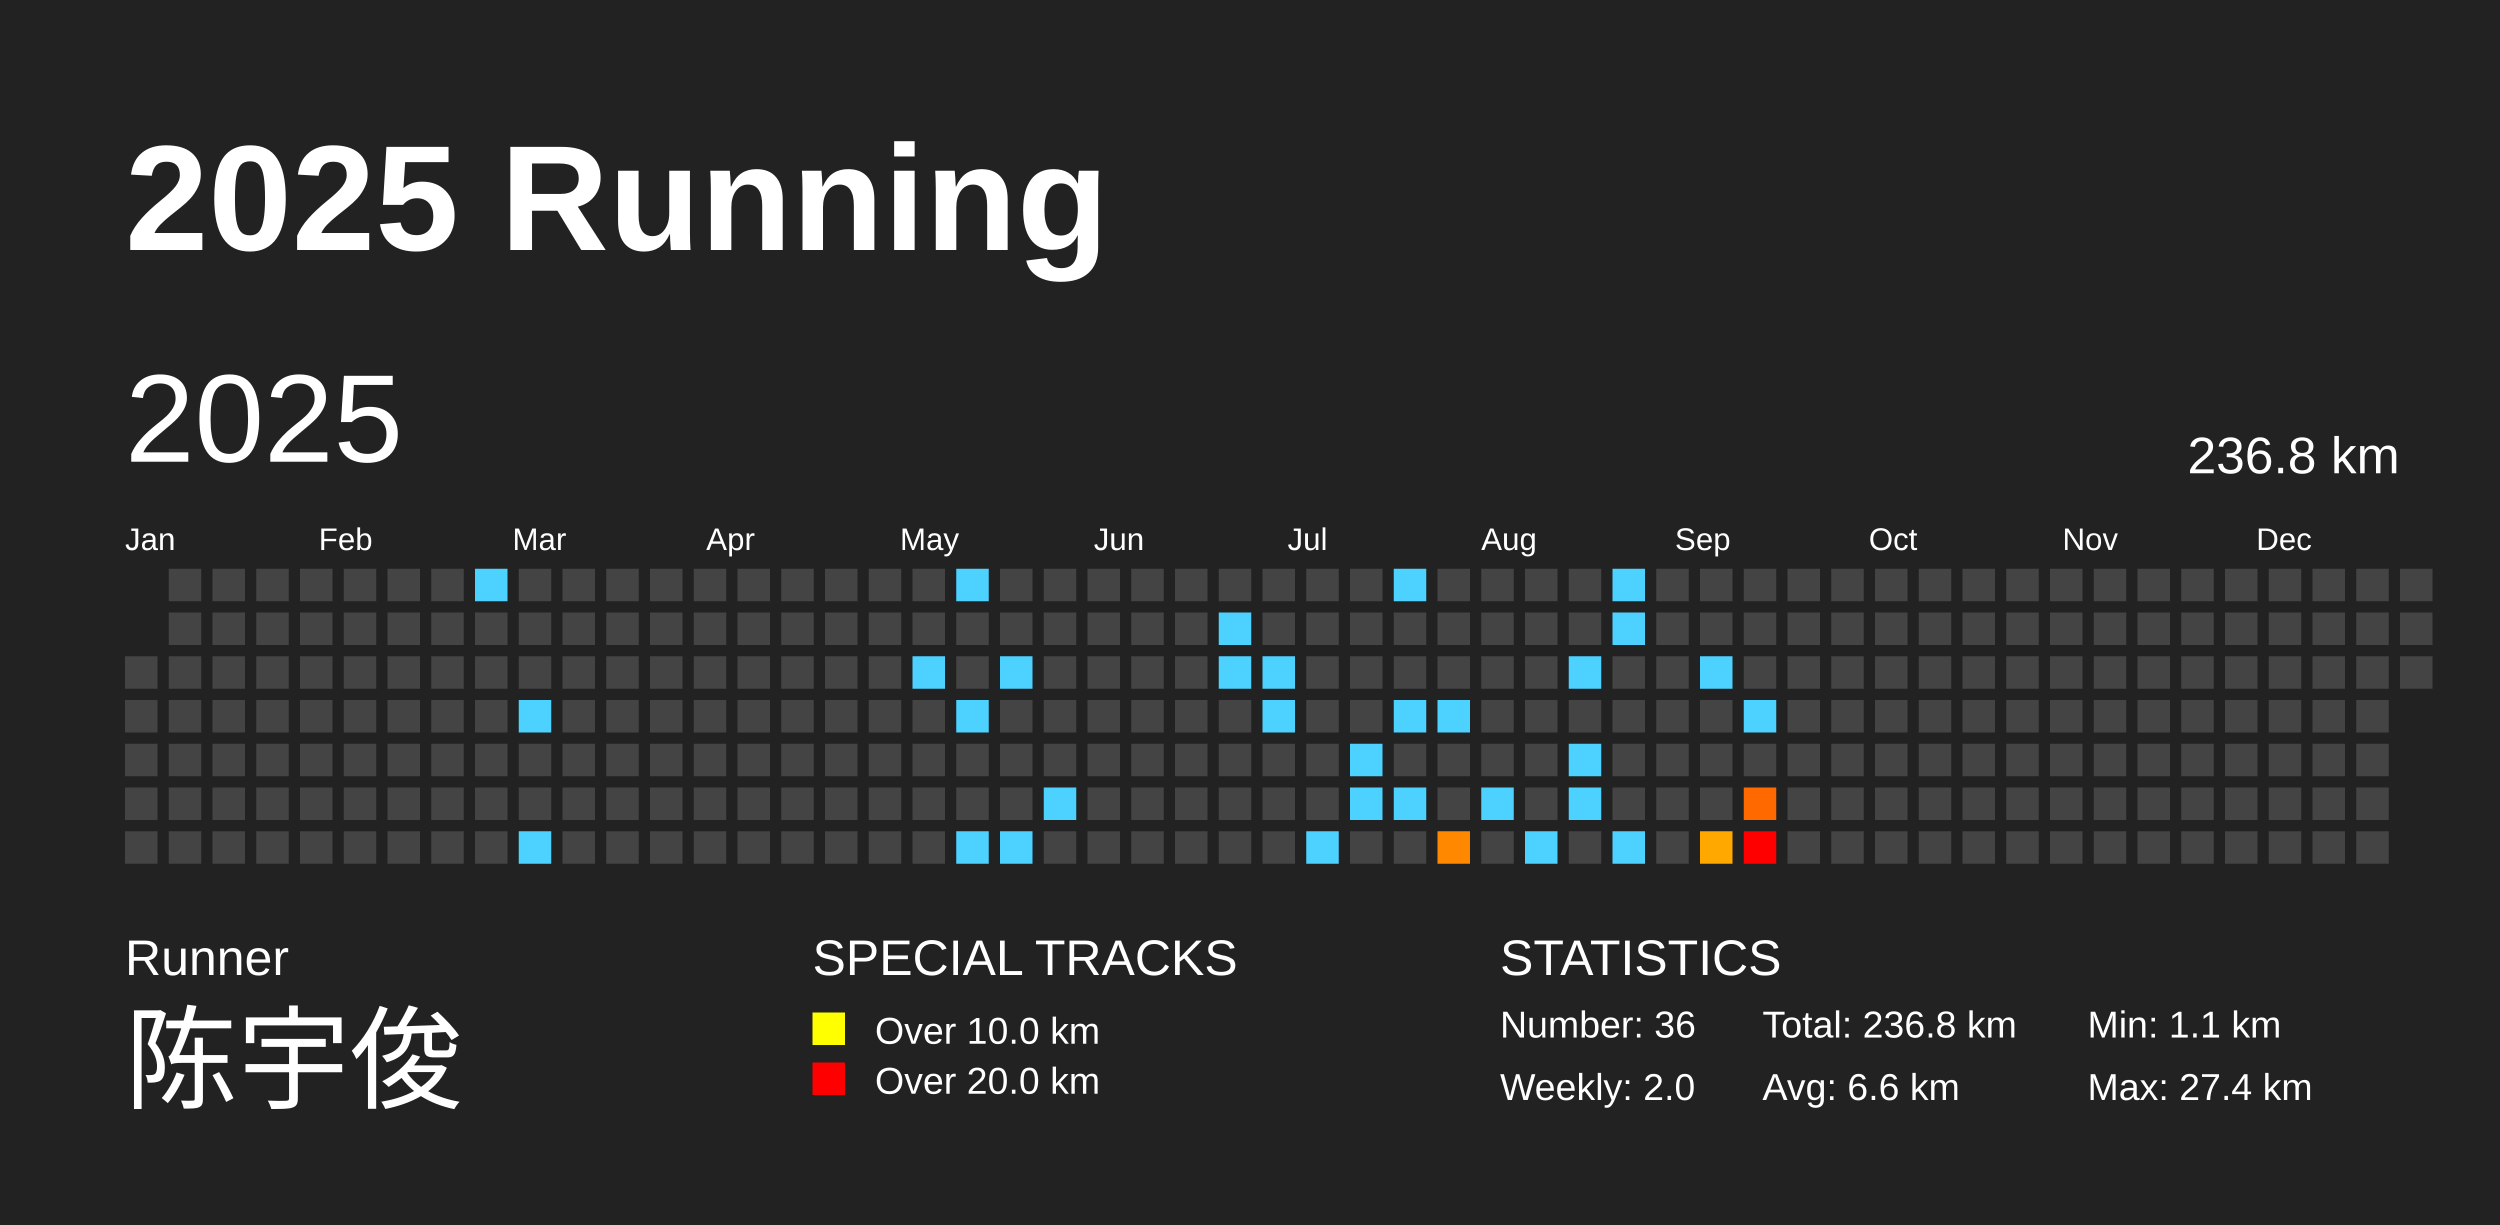
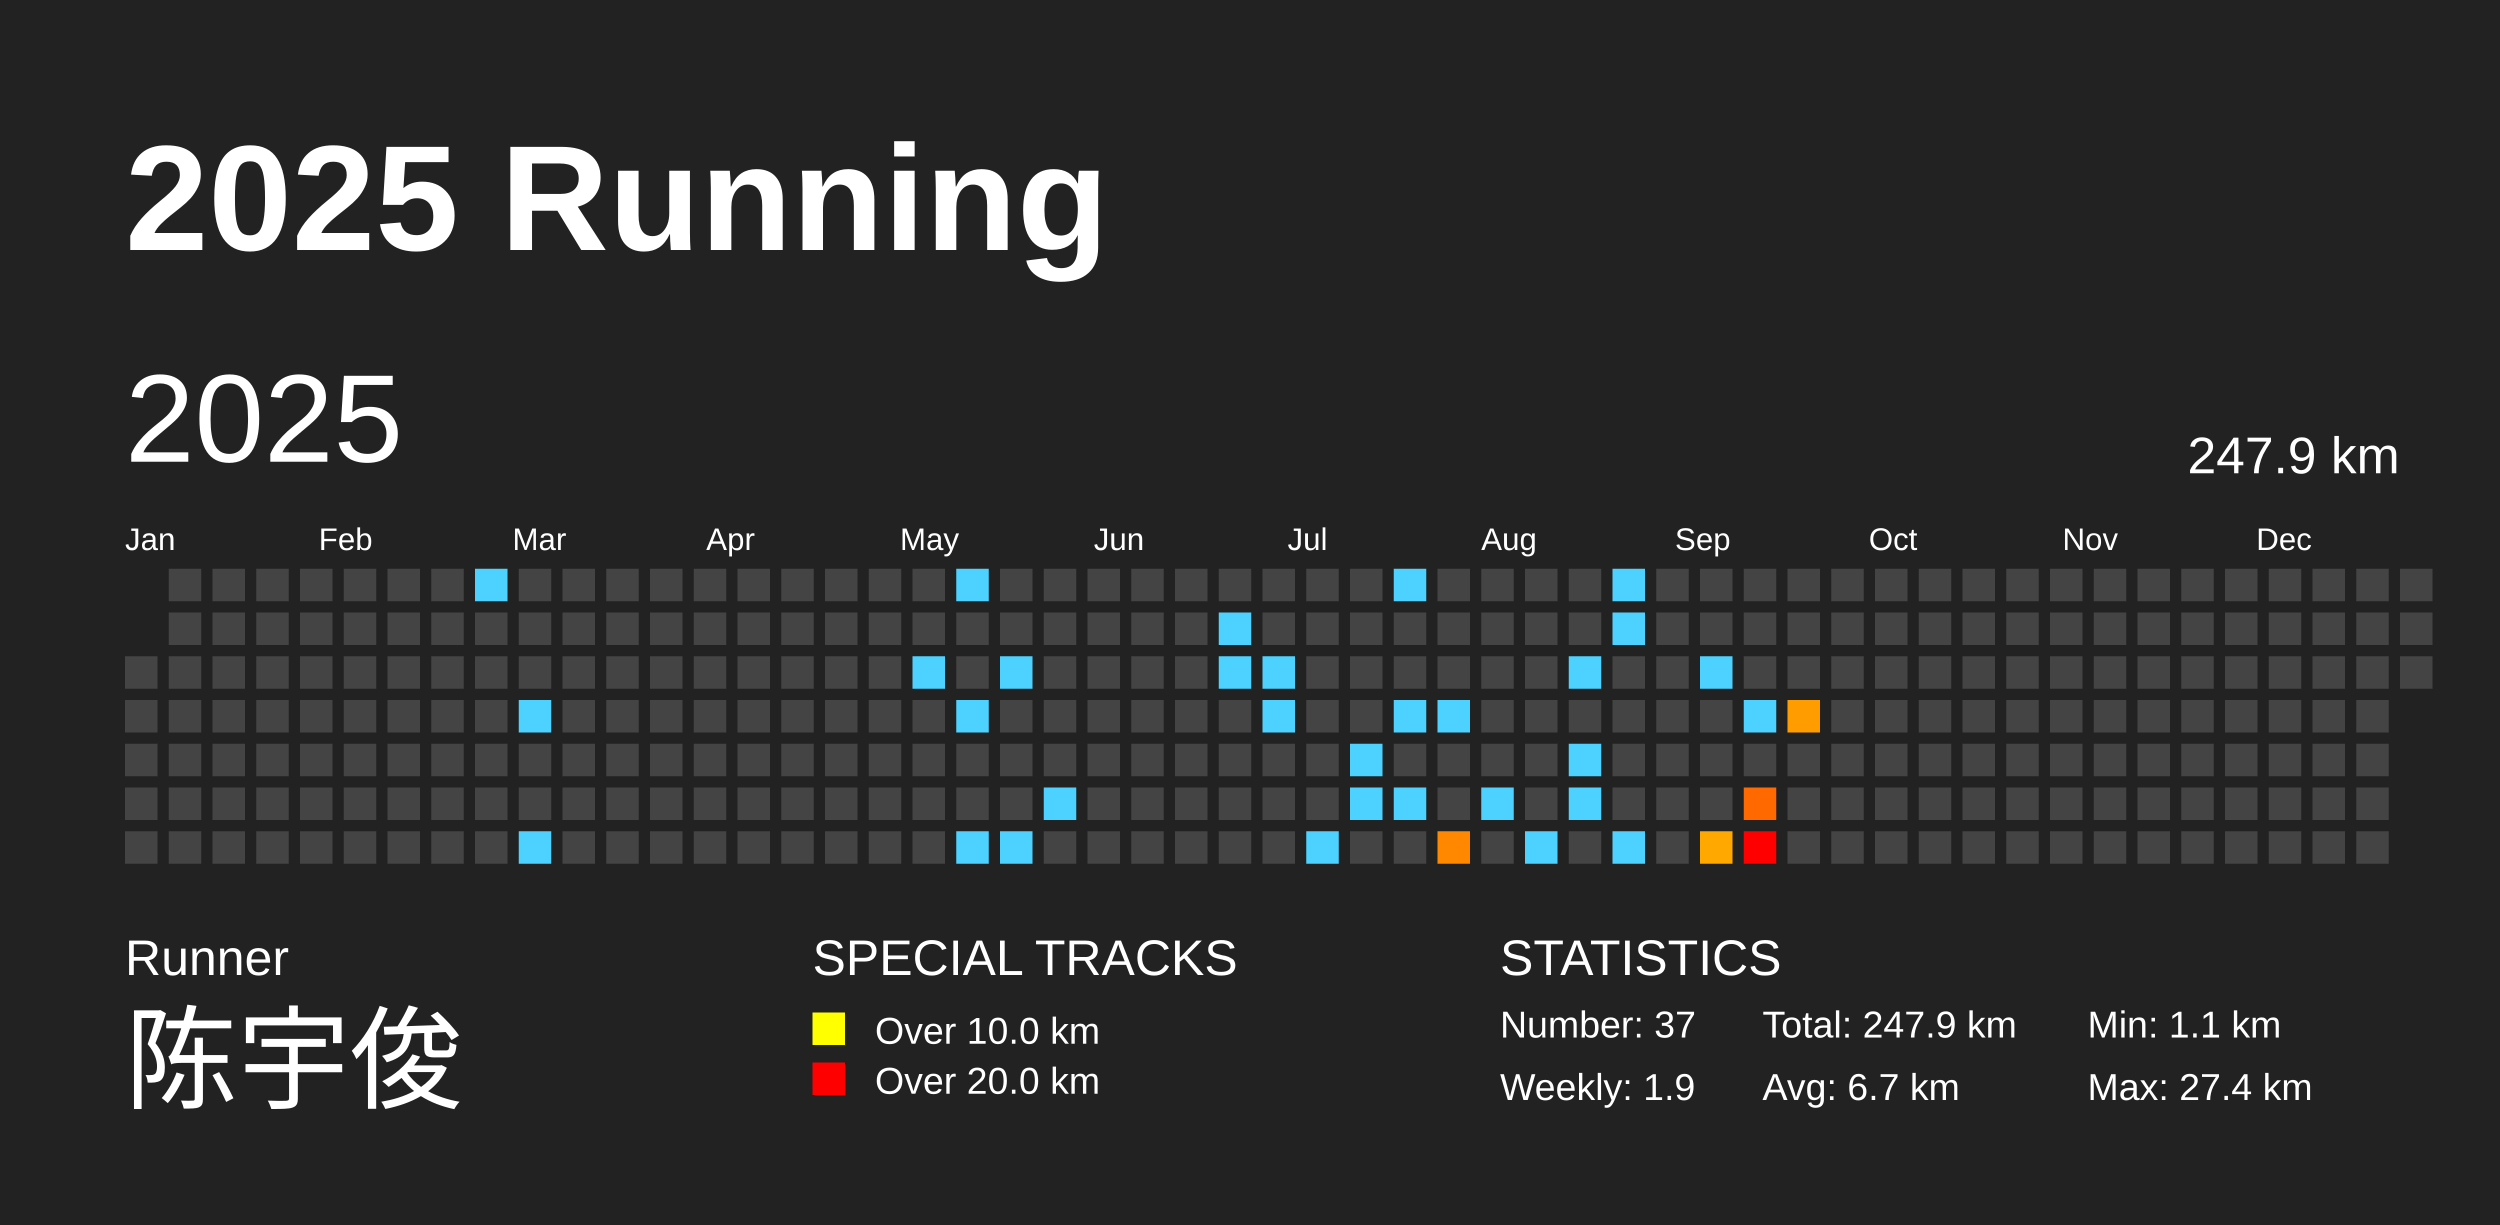
<svg xmlns="http://www.w3.org/2000/svg" baseProfile="full" height="98mm" version="1.1" viewBox="0,0,200,98" width="200mm">
  <defs />
  <rect fill="#222222" height="98" width="200" x="0" y="0" />
  <text fill="#FFFFFF" style="font-size:12px; font-family:Arial; font-weight:bold;" x="10" y="20">2025 Running</text>
  <text fill="#FFFFFF" style="font-size:4px; font-family:Arial" x="10" y="78">Runner</text>
  <text fill="#FFFFFF" style="font-size:9px; font-family:Arial" x="10" y="88">陈宇俊</text>
  <text fill="#FFFFFF" style="font-size:4px; font-family:Arial" x="65" y="78">SPECIAL TRACKS</text>
  <rect fill="yellow" height="2.6" width="2.6" x="65" y="81" />
  <text fill="#FFFFFF" style="font-size:3px; font-family:Arial" x="70" y="83.5">Over 10.0 km</text>
  <rect fill="red" height="2.6" width="2.6" x="65" y="85" />
  <text fill="#FFFFFF" style="font-size:3px; font-family:Arial" x="70" y="87.5">Over 20.0 km</text>
  <text fill="#FFFFFF" style="font-size:4px; font-family:Arial" x="120" y="78">STATISTICS</text>
-   <text fill="#FFFFFF" style="font-size:3px; font-family:Arial" x="120" y="83">Number: 36</text>
-   <text fill="#FFFFFF" style="font-size:3px; font-family:Arial" x="120" y="88">Weekly: 2.0</text>
-   <text fill="#FFFFFF" style="font-size:3px; font-family:Arial" x="141" y="83">Total: 236.8 km</text>
-   <text fill="#FFFFFF" style="font-size:3px; font-family:Arial" x="141" y="88">Avg: 6.6 km</text>
+   <text fill="#FFFFFF" style="font-size:3px; font-family:Arial" x="120" y="83">Number: 37</text>
+   <text fill="#FFFFFF" style="font-size:3px; font-family:Arial" x="120" y="88">Weekly: 1.9</text>
+   <text fill="#FFFFFF" style="font-size:3px; font-family:Arial" x="141" y="83">Total: 247.9 km</text>
+   <text fill="#FFFFFF" style="font-size:3px; font-family:Arial" x="141" y="88">Avg: 6.7 km</text>
  <text fill="#FFFFFF" style="font-size:3px; font-family:Arial" x="167" y="83">Min: 1.1 km</text>
  <text fill="#FFFFFF" style="font-size:3px; font-family:Arial" x="167" y="88">Max: 27.4 km</text>
  <text dominant-baseline="hanging" fill="#FFFFFF" style="font-size:10.0px; font-family:Arial;" x="10" y="30">2025</text>
-   <text dominant-baseline="hanging" fill="#FFFFFF" style="font-size:4.125px; font-family:Arial;" x="175" y="35">236.8 km</text>
+   <text dominant-baseline="hanging" fill="#FFFFFF" style="font-size:4.125px; font-family:Arial;" x="175" y="35">247.9 km</text>
  <text fill="#FFFFFF" style="font-size:2.5px; font-family:Arial" x="10.0" y="44">Jan</text>
  <text fill="#FFFFFF" style="font-size:2.5px; font-family:Arial" x="25.5" y="44">Feb</text>
  <text fill="#FFFFFF" style="font-size:2.5px; font-family:Arial" x="41.0" y="44">Mar</text>
  <text fill="#FFFFFF" style="font-size:2.5px; font-family:Arial" x="56.5" y="44">Apr</text>
  <text fill="#FFFFFF" style="font-size:2.5px; font-family:Arial" x="72.0" y="44">May</text>
  <text fill="#FFFFFF" style="font-size:2.5px; font-family:Arial" x="87.5" y="44">Jun</text>
  <text fill="#FFFFFF" style="font-size:2.5px; font-family:Arial" x="103.0" y="44">Jul</text>
  <text fill="#FFFFFF" style="font-size:2.5px; font-family:Arial" x="118.5" y="44">Aug</text>
  <text fill="#FFFFFF" style="font-size:2.5px; font-family:Arial" x="134.0" y="44">Sep</text>
  <text fill="#FFFFFF" style="font-size:2.5px; font-family:Arial" x="149.5" y="44">Oct</text>
  <text fill="#FFFFFF" style="font-size:2.5px; font-family:Arial" x="165.0" y="44">Nov</text>
  <text fill="#FFFFFF" style="font-size:2.5px; font-family:Arial" x="180.5" y="44">Dec</text>
  <rect fill="#444444" height="2.6" width="2.6" x="10.0" y="52.5" />
  <rect fill="#444444" height="2.6" width="2.6" x="10.0" y="56.0" />
  <rect fill="#444444" height="2.6" width="2.6" x="10.0" y="59.5" />
  <rect fill="#444444" height="2.6" width="2.6" x="10.0" y="63.0" />
  <rect fill="#444444" height="2.6" width="2.6" x="10.0" y="66.5" />
  <rect fill="#444444" height="2.6" width="2.6" x="13.5" y="45.5" />
  <rect fill="#444444" height="2.6" width="2.6" x="13.5" y="49.0" />
  <rect fill="#444444" height="2.6" width="2.6" x="13.5" y="52.5" />
  <rect fill="#444444" height="2.6" width="2.6" x="13.5" y="56.0" />
  <rect fill="#444444" height="2.6" width="2.6" x="13.5" y="59.5" />
  <rect fill="#444444" height="2.6" width="2.6" x="13.5" y="63.0" />
  <rect fill="#444444" height="2.6" width="2.6" x="13.5" y="66.5" />
  <rect fill="#444444" height="2.6" width="2.6" x="17.0" y="45.5" />
  <rect fill="#444444" height="2.6" width="2.6" x="17.0" y="49.0" />
  <rect fill="#444444" height="2.6" width="2.6" x="17.0" y="52.5" />
  <rect fill="#444444" height="2.6" width="2.6" x="17.0" y="56.0" />
  <rect fill="#444444" height="2.6" width="2.6" x="17.0" y="59.5" />
  <rect fill="#444444" height="2.6" width="2.6" x="17.0" y="63.0" />
  <rect fill="#444444" height="2.6" width="2.6" x="17.0" y="66.5" />
  <rect fill="#444444" height="2.6" width="2.6" x="20.5" y="45.5" />
  <rect fill="#444444" height="2.6" width="2.6" x="20.5" y="49.0" />
  <rect fill="#444444" height="2.6" width="2.6" x="20.5" y="52.5" />
  <rect fill="#444444" height="2.6" width="2.6" x="20.5" y="56.0" />
  <rect fill="#444444" height="2.6" width="2.6" x="20.5" y="59.5" />
  <rect fill="#444444" height="2.6" width="2.6" x="20.5" y="63.0" />
  <rect fill="#444444" height="2.6" width="2.6" x="20.5" y="66.5" />
  <rect fill="#444444" height="2.6" width="2.6" x="24.0" y="45.5" />
  <rect fill="#444444" height="2.6" width="2.6" x="24.0" y="49.0" />
  <rect fill="#444444" height="2.6" width="2.6" x="24.0" y="52.5" />
  <rect fill="#444444" height="2.6" width="2.6" x="24.0" y="56.0" />
  <rect fill="#444444" height="2.6" width="2.6" x="24.0" y="59.5" />
  <rect fill="#444444" height="2.6" width="2.6" x="24.0" y="63.0" />
  <rect fill="#444444" height="2.6" width="2.6" x="24.0" y="66.5" />
  <rect fill="#444444" height="2.6" width="2.6" x="27.5" y="45.5" />
  <rect fill="#444444" height="2.6" width="2.6" x="27.5" y="49.0" />
  <rect fill="#444444" height="2.6" width="2.6" x="27.5" y="52.5" />
  <rect fill="#444444" height="2.6" width="2.6" x="27.5" y="56.0" />
  <rect fill="#444444" height="2.6" width="2.6" x="27.5" y="59.5" />
  <rect fill="#444444" height="2.6" width="2.6" x="27.5" y="63.0" />
  <rect fill="#444444" height="2.6" width="2.6" x="27.5" y="66.5" />
  <rect fill="#444444" height="2.6" width="2.6" x="31.0" y="45.5" />
  <rect fill="#444444" height="2.6" width="2.6" x="31.0" y="49.0" />
  <rect fill="#444444" height="2.6" width="2.6" x="31.0" y="52.5" />
  <rect fill="#444444" height="2.6" width="2.6" x="31.0" y="56.0" />
  <rect fill="#444444" height="2.6" width="2.6" x="31.0" y="59.5" />
  <rect fill="#444444" height="2.6" width="2.6" x="31.0" y="63.0" />
  <rect fill="#444444" height="2.6" width="2.6" x="31.0" y="66.5" />
  <rect fill="#444444" height="2.6" width="2.6" x="34.5" y="45.5" />
  <rect fill="#444444" height="2.6" width="2.6" x="34.5" y="49.0" />
  <rect fill="#444444" height="2.6" width="2.6" x="34.5" y="52.5" />
  <rect fill="#444444" height="2.6" width="2.6" x="34.5" y="56.0" />
  <rect fill="#444444" height="2.6" width="2.6" x="34.5" y="59.5" />
  <rect fill="#444444" height="2.6" width="2.6" x="34.5" y="63.0" />
  <rect fill="#444444" height="2.6" width="2.6" x="34.5" y="66.5" />
  <rect fill="#4dd2ff" height="2.6" width="2.6" x="38.0" y="45.5" />
  <rect fill="#444444" height="2.6" width="2.6" x="38.0" y="49.0" />
  <rect fill="#444444" height="2.6" width="2.6" x="38.0" y="52.5" />
  <rect fill="#444444" height="2.6" width="2.6" x="38.0" y="56.0" />
  <rect fill="#444444" height="2.6" width="2.6" x="38.0" y="59.5" />
  <rect fill="#444444" height="2.6" width="2.6" x="38.0" y="63.0" />
  <rect fill="#444444" height="2.6" width="2.6" x="38.0" y="66.5" />
  <rect fill="#444444" height="2.6" width="2.6" x="41.5" y="45.5" />
  <rect fill="#444444" height="2.6" width="2.6" x="41.5" y="49.0" />
  <rect fill="#444444" height="2.6" width="2.6" x="41.5" y="52.5" />
  <rect fill="#4dd2ff" height="2.6" width="2.6" x="41.5" y="56.0" />
  <rect fill="#444444" height="2.6" width="2.6" x="41.5" y="59.5" />
  <rect fill="#444444" height="2.6" width="2.6" x="41.5" y="63.0" />
  <rect fill="#4dd2ff" height="2.6" width="2.6" x="41.5" y="66.5" />
  <rect fill="#444444" height="2.6" width="2.6" x="45.0" y="45.5" />
  <rect fill="#444444" height="2.6" width="2.6" x="45.0" y="49.0" />
  <rect fill="#444444" height="2.6" width="2.6" x="45.0" y="52.5" />
  <rect fill="#444444" height="2.6" width="2.6" x="45.0" y="56.0" />
  <rect fill="#444444" height="2.6" width="2.6" x="45.0" y="59.5" />
  <rect fill="#444444" height="2.6" width="2.6" x="45.0" y="63.0" />
  <rect fill="#444444" height="2.6" width="2.6" x="45.0" y="66.5" />
  <rect fill="#444444" height="2.6" width="2.6" x="48.5" y="45.5" />
  <rect fill="#444444" height="2.6" width="2.6" x="48.5" y="49.0" />
  <rect fill="#444444" height="2.6" width="2.6" x="48.5" y="52.5" />
  <rect fill="#444444" height="2.6" width="2.6" x="48.5" y="56.0" />
  <rect fill="#444444" height="2.6" width="2.6" x="48.5" y="59.5" />
  <rect fill="#444444" height="2.6" width="2.6" x="48.5" y="63.0" />
  <rect fill="#444444" height="2.6" width="2.6" x="48.5" y="66.5" />
  <rect fill="#444444" height="2.6" width="2.6" x="52.0" y="45.5" />
  <rect fill="#444444" height="2.6" width="2.6" x="52.0" y="49.0" />
  <rect fill="#444444" height="2.6" width="2.6" x="52.0" y="52.5" />
  <rect fill="#444444" height="2.6" width="2.6" x="52.0" y="56.0" />
  <rect fill="#444444" height="2.6" width="2.6" x="52.0" y="59.5" />
  <rect fill="#444444" height="2.6" width="2.6" x="52.0" y="63.0" />
  <rect fill="#444444" height="2.6" width="2.6" x="52.0" y="66.5" />
  <rect fill="#444444" height="2.6" width="2.6" x="55.5" y="45.5" />
  <rect fill="#444444" height="2.6" width="2.6" x="55.5" y="49.0" />
  <rect fill="#444444" height="2.6" width="2.6" x="55.5" y="52.5" />
  <rect fill="#444444" height="2.6" width="2.6" x="55.5" y="56.0" />
  <rect fill="#444444" height="2.6" width="2.6" x="55.5" y="59.5" />
  <rect fill="#444444" height="2.6" width="2.6" x="55.5" y="63.0" />
  <rect fill="#444444" height="2.6" width="2.6" x="55.5" y="66.5" />
  <rect fill="#444444" height="2.6" width="2.6" x="59.0" y="45.5" />
  <rect fill="#444444" height="2.6" width="2.6" x="59.0" y="49.0" />
  <rect fill="#444444" height="2.6" width="2.6" x="59.0" y="52.5" />
  <rect fill="#444444" height="2.6" width="2.6" x="59.0" y="56.0" />
  <rect fill="#444444" height="2.6" width="2.6" x="59.0" y="59.5" />
  <rect fill="#444444" height="2.6" width="2.6" x="59.0" y="63.0" />
  <rect fill="#444444" height="2.6" width="2.6" x="59.0" y="66.5" />
  <rect fill="#444444" height="2.6" width="2.6" x="62.5" y="45.5" />
  <rect fill="#444444" height="2.6" width="2.6" x="62.5" y="49.0" />
  <rect fill="#444444" height="2.6" width="2.6" x="62.5" y="52.5" />
  <rect fill="#444444" height="2.6" width="2.6" x="62.5" y="56.0" />
  <rect fill="#444444" height="2.6" width="2.6" x="62.5" y="59.5" />
  <rect fill="#444444" height="2.6" width="2.6" x="62.5" y="63.0" />
  <rect fill="#444444" height="2.6" width="2.6" x="62.5" y="66.5" />
  <rect fill="#444444" height="2.6" width="2.6" x="66.0" y="45.5" />
  <rect fill="#444444" height="2.6" width="2.6" x="66.0" y="49.0" />
  <rect fill="#444444" height="2.6" width="2.6" x="66.0" y="52.5" />
  <rect fill="#444444" height="2.6" width="2.6" x="66.0" y="56.0" />
  <rect fill="#444444" height="2.6" width="2.6" x="66.0" y="59.5" />
  <rect fill="#444444" height="2.6" width="2.6" x="66.0" y="63.0" />
  <rect fill="#444444" height="2.6" width="2.6" x="66.0" y="66.5" />
  <rect fill="#444444" height="2.6" width="2.6" x="69.5" y="45.5" />
  <rect fill="#444444" height="2.6" width="2.6" x="69.5" y="49.0" />
  <rect fill="#444444" height="2.6" width="2.6" x="69.5" y="52.5" />
  <rect fill="#444444" height="2.6" width="2.6" x="69.5" y="56.0" />
  <rect fill="#444444" height="2.6" width="2.6" x="69.5" y="59.5" />
  <rect fill="#444444" height="2.6" width="2.6" x="69.5" y="63.0" />
  <rect fill="#444444" height="2.6" width="2.6" x="69.5" y="66.5" />
  <rect fill="#444444" height="2.6" width="2.6" x="73.0" y="45.5" />
  <rect fill="#444444" height="2.6" width="2.6" x="73.0" y="49.0" />
  <rect fill="#4dd2ff" height="2.6" width="2.6" x="73.0" y="52.5" />
  <rect fill="#444444" height="2.6" width="2.6" x="73.0" y="56.0" />
  <rect fill="#444444" height="2.6" width="2.6" x="73.0" y="59.5" />
  <rect fill="#444444" height="2.6" width="2.6" x="73.0" y="63.0" />
  <rect fill="#444444" height="2.6" width="2.6" x="73.0" y="66.5" />
  <rect fill="#4dd2ff" height="2.6" width="2.6" x="76.5" y="45.5" />
  <rect fill="#444444" height="2.6" width="2.6" x="76.5" y="49.0" />
  <rect fill="#444444" height="2.6" width="2.6" x="76.5" y="52.5" />
  <rect fill="#4dd2ff" height="2.6" width="2.6" x="76.5" y="56.0" />
  <rect fill="#444444" height="2.6" width="2.6" x="76.5" y="59.5" />
  <rect fill="#444444" height="2.6" width="2.6" x="76.5" y="63.0" />
  <rect fill="#4dd2ff" height="2.6" width="2.6" x="76.5" y="66.5" />
  <rect fill="#444444" height="2.6" width="2.6" x="80.0" y="45.5" />
  <rect fill="#444444" height="2.6" width="2.6" x="80.0" y="49.0" />
  <rect fill="#4dd2ff" height="2.6" width="2.6" x="80.0" y="52.5" />
  <rect fill="#444444" height="2.6" width="2.6" x="80.0" y="56.0" />
  <rect fill="#444444" height="2.6" width="2.6" x="80.0" y="59.5" />
  <rect fill="#444444" height="2.6" width="2.6" x="80.0" y="63.0" />
  <rect fill="#4dd2ff" height="2.6" width="2.6" x="80.0" y="66.5" />
  <rect fill="#444444" height="2.6" width="2.6" x="83.5" y="45.5" />
  <rect fill="#444444" height="2.6" width="2.6" x="83.5" y="49.0" />
  <rect fill="#444444" height="2.6" width="2.6" x="83.5" y="52.5" />
  <rect fill="#444444" height="2.6" width="2.6" x="83.5" y="56.0" />
  <rect fill="#444444" height="2.6" width="2.6" x="83.5" y="59.5" />
  <rect fill="#4dd2ff" height="2.6" width="2.6" x="83.5" y="63.0" />
  <rect fill="#444444" height="2.6" width="2.6" x="83.5" y="66.5" />
  <rect fill="#444444" height="2.6" width="2.6" x="87.0" y="45.5" />
  <rect fill="#444444" height="2.6" width="2.6" x="87.0" y="49.0" />
  <rect fill="#444444" height="2.6" width="2.6" x="87.0" y="52.5" />
  <rect fill="#444444" height="2.6" width="2.6" x="87.0" y="56.0" />
  <rect fill="#444444" height="2.6" width="2.6" x="87.0" y="59.5" />
  <rect fill="#444444" height="2.6" width="2.6" x="87.0" y="63.0" />
  <rect fill="#444444" height="2.6" width="2.6" x="87.0" y="66.5" />
  <rect fill="#444444" height="2.6" width="2.6" x="90.5" y="45.5" />
  <rect fill="#444444" height="2.6" width="2.6" x="90.5" y="49.0" />
  <rect fill="#444444" height="2.6" width="2.6" x="90.5" y="52.5" />
  <rect fill="#444444" height="2.6" width="2.6" x="90.5" y="56.0" />
  <rect fill="#444444" height="2.6" width="2.6" x="90.5" y="59.5" />
  <rect fill="#444444" height="2.6" width="2.6" x="90.5" y="63.0" />
  <rect fill="#444444" height="2.6" width="2.6" x="90.5" y="66.5" />
  <rect fill="#444444" height="2.6" width="2.6" x="94.0" y="45.5" />
  <rect fill="#444444" height="2.6" width="2.6" x="94.0" y="49.0" />
  <rect fill="#444444" height="2.6" width="2.6" x="94.0" y="52.5" />
  <rect fill="#444444" height="2.6" width="2.6" x="94.0" y="56.0" />
  <rect fill="#444444" height="2.6" width="2.6" x="94.0" y="59.5" />
  <rect fill="#444444" height="2.6" width="2.6" x="94.0" y="63.0" />
  <rect fill="#444444" height="2.6" width="2.6" x="94.0" y="66.5" />
  <rect fill="#444444" height="2.6" width="2.6" x="97.5" y="45.5" />
  <rect fill="#4dd2ff" height="2.6" width="2.6" x="97.5" y="49.0" />
  <rect fill="#4dd2ff" height="2.6" width="2.6" x="97.5" y="52.5" />
  <rect fill="#444444" height="2.6" width="2.6" x="97.5" y="56.0" />
  <rect fill="#444444" height="2.6" width="2.6" x="97.5" y="59.5" />
  <rect fill="#444444" height="2.6" width="2.6" x="97.5" y="63.0" />
  <rect fill="#444444" height="2.6" width="2.6" x="97.5" y="66.5" />
  <rect fill="#444444" height="2.6" width="2.6" x="101.0" y="45.5" />
  <rect fill="#444444" height="2.6" width="2.6" x="101.0" y="49.0" />
  <rect fill="#4dd2ff" height="2.6" width="2.6" x="101.0" y="52.5" />
  <rect fill="#4dd2ff" height="2.6" width="2.6" x="101.0" y="56.0" />
  <rect fill="#444444" height="2.6" width="2.6" x="101.0" y="59.5" />
  <rect fill="#444444" height="2.6" width="2.6" x="101.0" y="63.0" />
  <rect fill="#444444" height="2.6" width="2.6" x="101.0" y="66.5" />
  <rect fill="#444444" height="2.6" width="2.6" x="104.5" y="45.5" />
  <rect fill="#444444" height="2.6" width="2.6" x="104.5" y="49.0" />
  <rect fill="#444444" height="2.6" width="2.6" x="104.5" y="52.5" />
  <rect fill="#444444" height="2.6" width="2.6" x="104.5" y="56.0" />
  <rect fill="#444444" height="2.6" width="2.6" x="104.5" y="59.5" />
  <rect fill="#444444" height="2.6" width="2.6" x="104.5" y="63.0" />
  <rect fill="#4dd2ff" height="2.6" width="2.6" x="104.5" y="66.5" />
  <rect fill="#444444" height="2.6" width="2.6" x="108.0" y="45.5" />
  <rect fill="#444444" height="2.6" width="2.6" x="108.0" y="49.0" />
  <rect fill="#444444" height="2.6" width="2.6" x="108.0" y="52.5" />
  <rect fill="#444444" height="2.6" width="2.6" x="108.0" y="56.0" />
  <rect fill="#4dd2ff" height="2.6" width="2.6" x="108.0" y="59.5" />
  <rect fill="#4dd2ff" height="2.6" width="2.6" x="108.0" y="63.0" />
  <rect fill="#444444" height="2.6" width="2.6" x="108.0" y="66.5" />
  <rect fill="#4dd2ff" height="2.6" width="2.6" x="111.5" y="45.5" />
  <rect fill="#444444" height="2.6" width="2.6" x="111.5" y="49.0" />
  <rect fill="#444444" height="2.6" width="2.6" x="111.5" y="52.5" />
  <rect fill="#4dd2ff" height="2.6" width="2.6" x="111.5" y="56.0" />
  <rect fill="#444444" height="2.6" width="2.6" x="111.5" y="59.5" />
  <rect fill="#4dd2ff" height="2.6" width="2.6" x="111.5" y="63.0" />
  <rect fill="#444444" height="2.6" width="2.6" x="111.5" y="66.5" />
  <rect fill="#444444" height="2.6" width="2.6" x="115.0" y="45.5" />
  <rect fill="#444444" height="2.6" width="2.6" x="115.0" y="49.0" />
  <rect fill="#444444" height="2.6" width="2.6" x="115.0" y="52.5" />
  <rect fill="#4dd2ff" height="2.6" width="2.6" x="115.0" y="56.0" />
  <rect fill="#444444" height="2.6" width="2.6" x="115.0" y="59.5" />
  <rect fill="#444444" height="2.6" width="2.6" x="115.0" y="63.0" />
  <rect fill="#ff8800" height="2.6" width="2.6" x="115.0" y="66.5" />
  <rect fill="#444444" height="2.6" width="2.6" x="118.5" y="45.5" />
  <rect fill="#444444" height="2.6" width="2.6" x="118.5" y="49.0" />
  <rect fill="#444444" height="2.6" width="2.6" x="118.5" y="52.5" />
  <rect fill="#444444" height="2.6" width="2.6" x="118.5" y="56.0" />
  <rect fill="#444444" height="2.6" width="2.6" x="118.5" y="59.5" />
  <rect fill="#4dd2ff" height="2.6" width="2.6" x="118.5" y="63.0" />
  <rect fill="#444444" height="2.6" width="2.6" x="118.5" y="66.5" />
  <rect fill="#444444" height="2.6" width="2.6" x="122.0" y="45.5" />
  <rect fill="#444444" height="2.6" width="2.6" x="122.0" y="49.0" />
  <rect fill="#444444" height="2.6" width="2.6" x="122.0" y="52.5" />
  <rect fill="#444444" height="2.6" width="2.6" x="122.0" y="56.0" />
  <rect fill="#444444" height="2.6" width="2.6" x="122.0" y="59.5" />
  <rect fill="#444444" height="2.6" width="2.6" x="122.0" y="63.0" />
  <rect fill="#4dd2ff" height="2.6" width="2.6" x="122.0" y="66.5" />
  <rect fill="#444444" height="2.6" width="2.6" x="125.5" y="45.5" />
  <rect fill="#444444" height="2.6" width="2.6" x="125.5" y="49.0" />
  <rect fill="#4dd2ff" height="2.6" width="2.6" x="125.5" y="52.5" />
  <rect fill="#444444" height="2.6" width="2.6" x="125.5" y="56.0" />
  <rect fill="#4dd2ff" height="2.6" width="2.6" x="125.5" y="59.5" />
  <rect fill="#4dd2ff" height="2.6" width="2.6" x="125.5" y="63.0" />
  <rect fill="#444444" height="2.6" width="2.6" x="125.5" y="66.5" />
  <rect fill="#4dd2ff" height="2.6" width="2.6" x="129.0" y="45.5" />
  <rect fill="#4dd2ff" height="2.6" width="2.6" x="129.0" y="49.0" />
  <rect fill="#444444" height="2.6" width="2.6" x="129.0" y="52.5" />
  <rect fill="#444444" height="2.6" width="2.6" x="129.0" y="56.0" />
  <rect fill="#444444" height="2.6" width="2.6" x="129.0" y="59.5" />
  <rect fill="#444444" height="2.6" width="2.6" x="129.0" y="63.0" />
  <rect fill="#4dd2ff" height="2.6" width="2.6" x="129.0" y="66.5" />
  <rect fill="#444444" height="2.6" width="2.6" x="132.5" y="45.5" />
  <rect fill="#444444" height="2.6" width="2.6" x="132.5" y="49.0" />
  <rect fill="#444444" height="2.6" width="2.6" x="132.5" y="52.5" />
  <rect fill="#444444" height="2.6" width="2.6" x="132.5" y="56.0" />
  <rect fill="#444444" height="2.6" width="2.6" x="132.5" y="59.5" />
  <rect fill="#444444" height="2.6" width="2.6" x="132.5" y="63.0" />
  <rect fill="#444444" height="2.6" width="2.6" x="132.5" y="66.5" />
  <rect fill="#444444" height="2.6" width="2.6" x="136.0" y="45.5" />
  <rect fill="#444444" height="2.6" width="2.6" x="136.0" y="49.0" />
  <rect fill="#4dd2ff" height="2.6" width="2.6" x="136.0" y="52.5" />
  <rect fill="#444444" height="2.6" width="2.6" x="136.0" y="56.0" />
  <rect fill="#444444" height="2.6" width="2.6" x="136.0" y="59.5" />
  <rect fill="#444444" height="2.6" width="2.6" x="136.0" y="63.0" />
  <rect fill="#ffa800" height="2.6" width="2.6" x="136.0" y="66.5" />
  <rect fill="#444444" height="2.6" width="2.6" x="139.5" y="45.5" />
  <rect fill="#444444" height="2.6" width="2.6" x="139.5" y="49.0" />
  <rect fill="#444444" height="2.6" width="2.6" x="139.5" y="52.5" />
  <rect fill="#4dd2ff" height="2.6" width="2.6" x="139.5" y="56.0" />
  <rect fill="#444444" height="2.6" width="2.6" x="139.5" y="59.5" />
  <rect fill="#ff6900" height="2.6" width="2.6" x="139.5" y="63.0" />
  <rect fill="red" height="2.6" width="2.6" x="139.5" y="66.5" />
  <rect fill="#444444" height="2.6" width="2.6" x="143.0" y="45.5" />
  <rect fill="#444444" height="2.6" width="2.6" x="143.0" y="49.0" />
  <rect fill="#444444" height="2.6" width="2.6" x="143.0" y="52.5" />
-   <rect fill="#444444" height="2.6" width="2.6" x="143.0" y="56.0" />
+   <rect fill="#ff9d00" height="2.6" width="2.6" x="143.0" y="56.0" />
  <rect fill="#444444" height="2.6" width="2.6" x="143.0" y="59.5" />
  <rect fill="#444444" height="2.6" width="2.6" x="143.0" y="63.0" />
  <rect fill="#444444" height="2.6" width="2.6" x="143.0" y="66.5" />
  <rect fill="#444444" height="2.6" width="2.6" x="146.5" y="45.5" />
  <rect fill="#444444" height="2.6" width="2.6" x="146.5" y="49.0" />
  <rect fill="#444444" height="2.6" width="2.6" x="146.5" y="52.5" />
  <rect fill="#444444" height="2.6" width="2.6" x="146.5" y="56.0" />
  <rect fill="#444444" height="2.6" width="2.6" x="146.5" y="59.5" />
  <rect fill="#444444" height="2.6" width="2.6" x="146.5" y="63.0" />
  <rect fill="#444444" height="2.6" width="2.6" x="146.5" y="66.5" />
  <rect fill="#444444" height="2.6" width="2.6" x="150.0" y="45.5" />
  <rect fill="#444444" height="2.6" width="2.6" x="150.0" y="49.0" />
  <rect fill="#444444" height="2.6" width="2.6" x="150.0" y="52.5" />
  <rect fill="#444444" height="2.6" width="2.6" x="150.0" y="56.0" />
  <rect fill="#444444" height="2.6" width="2.6" x="150.0" y="59.5" />
  <rect fill="#444444" height="2.6" width="2.6" x="150.0" y="63.0" />
  <rect fill="#444444" height="2.6" width="2.6" x="150.0" y="66.5" />
  <rect fill="#444444" height="2.6" width="2.6" x="153.5" y="45.5" />
  <rect fill="#444444" height="2.6" width="2.6" x="153.5" y="49.0" />
  <rect fill="#444444" height="2.6" width="2.6" x="153.5" y="52.5" />
  <rect fill="#444444" height="2.6" width="2.6" x="153.5" y="56.0" />
  <rect fill="#444444" height="2.6" width="2.6" x="153.5" y="59.5" />
  <rect fill="#444444" height="2.6" width="2.6" x="153.5" y="63.0" />
  <rect fill="#444444" height="2.6" width="2.6" x="153.5" y="66.5" />
  <rect fill="#444444" height="2.6" width="2.6" x="157.0" y="45.5" />
  <rect fill="#444444" height="2.6" width="2.6" x="157.0" y="49.0" />
  <rect fill="#444444" height="2.6" width="2.6" x="157.0" y="52.5" />
  <rect fill="#444444" height="2.6" width="2.6" x="157.0" y="56.0" />
  <rect fill="#444444" height="2.6" width="2.6" x="157.0" y="59.5" />
  <rect fill="#444444" height="2.6" width="2.6" x="157.0" y="63.0" />
  <rect fill="#444444" height="2.6" width="2.6" x="157.0" y="66.5" />
  <rect fill="#444444" height="2.6" width="2.6" x="160.5" y="45.5" />
  <rect fill="#444444" height="2.6" width="2.6" x="160.5" y="49.0" />
  <rect fill="#444444" height="2.6" width="2.6" x="160.5" y="52.5" />
  <rect fill="#444444" height="2.6" width="2.6" x="160.5" y="56.0" />
  <rect fill="#444444" height="2.6" width="2.6" x="160.5" y="59.5" />
  <rect fill="#444444" height="2.6" width="2.6" x="160.5" y="63.0" />
  <rect fill="#444444" height="2.6" width="2.6" x="160.5" y="66.5" />
  <rect fill="#444444" height="2.6" width="2.6" x="164.0" y="45.5" />
  <rect fill="#444444" height="2.6" width="2.6" x="164.0" y="49.0" />
  <rect fill="#444444" height="2.6" width="2.6" x="164.0" y="52.5" />
  <rect fill="#444444" height="2.6" width="2.6" x="164.0" y="56.0" />
  <rect fill="#444444" height="2.6" width="2.6" x="164.0" y="59.5" />
  <rect fill="#444444" height="2.6" width="2.6" x="164.0" y="63.0" />
  <rect fill="#444444" height="2.6" width="2.6" x="164.0" y="66.5" />
  <rect fill="#444444" height="2.6" width="2.6" x="167.5" y="45.5" />
  <rect fill="#444444" height="2.6" width="2.6" x="167.5" y="49.0" />
  <rect fill="#444444" height="2.6" width="2.6" x="167.5" y="52.5" />
  <rect fill="#444444" height="2.6" width="2.6" x="167.5" y="56.0" />
  <rect fill="#444444" height="2.6" width="2.6" x="167.5" y="59.5" />
  <rect fill="#444444" height="2.6" width="2.6" x="167.5" y="63.0" />
  <rect fill="#444444" height="2.6" width="2.6" x="167.5" y="66.5" />
  <rect fill="#444444" height="2.6" width="2.6" x="171.0" y="45.5" />
  <rect fill="#444444" height="2.6" width="2.6" x="171.0" y="49.0" />
  <rect fill="#444444" height="2.6" width="2.6" x="171.0" y="52.5" />
  <rect fill="#444444" height="2.6" width="2.6" x="171.0" y="56.0" />
  <rect fill="#444444" height="2.6" width="2.6" x="171.0" y="59.5" />
  <rect fill="#444444" height="2.6" width="2.6" x="171.0" y="63.0" />
  <rect fill="#444444" height="2.6" width="2.6" x="171.0" y="66.5" />
  <rect fill="#444444" height="2.6" width="2.6" x="174.5" y="45.5" />
  <rect fill="#444444" height="2.6" width="2.6" x="174.5" y="49.0" />
  <rect fill="#444444" height="2.6" width="2.6" x="174.5" y="52.5" />
  <rect fill="#444444" height="2.6" width="2.6" x="174.5" y="56.0" />
  <rect fill="#444444" height="2.6" width="2.6" x="174.5" y="59.5" />
  <rect fill="#444444" height="2.6" width="2.6" x="174.5" y="63.0" />
  <rect fill="#444444" height="2.6" width="2.6" x="174.5" y="66.5" />
  <rect fill="#444444" height="2.6" width="2.6" x="178.0" y="45.5" />
  <rect fill="#444444" height="2.6" width="2.6" x="178.0" y="49.0" />
  <rect fill="#444444" height="2.6" width="2.6" x="178.0" y="52.5" />
  <rect fill="#444444" height="2.6" width="2.6" x="178.0" y="56.0" />
  <rect fill="#444444" height="2.6" width="2.6" x="178.0" y="59.5" />
  <rect fill="#444444" height="2.6" width="2.6" x="178.0" y="63.0" />
  <rect fill="#444444" height="2.6" width="2.6" x="178.0" y="66.5" />
  <rect fill="#444444" height="2.6" width="2.6" x="181.5" y="45.5" />
  <rect fill="#444444" height="2.6" width="2.6" x="181.5" y="49.0" />
  <rect fill="#444444" height="2.6" width="2.6" x="181.5" y="52.5" />
  <rect fill="#444444" height="2.6" width="2.6" x="181.5" y="56.0" />
  <rect fill="#444444" height="2.6" width="2.6" x="181.5" y="59.5" />
  <rect fill="#444444" height="2.6" width="2.6" x="181.5" y="63.0" />
  <rect fill="#444444" height="2.6" width="2.6" x="181.5" y="66.5" />
  <rect fill="#444444" height="2.6" width="2.6" x="185.0" y="45.5" />
  <rect fill="#444444" height="2.6" width="2.6" x="185.0" y="49.0" />
  <rect fill="#444444" height="2.6" width="2.6" x="185.0" y="52.5" />
  <rect fill="#444444" height="2.6" width="2.6" x="185.0" y="56.0" />
  <rect fill="#444444" height="2.6" width="2.6" x="185.0" y="59.5" />
  <rect fill="#444444" height="2.6" width="2.6" x="185.0" y="63.0" />
  <rect fill="#444444" height="2.6" width="2.6" x="185.0" y="66.5" />
  <rect fill="#444444" height="2.6" width="2.6" x="188.5" y="45.5" />
  <rect fill="#444444" height="2.6" width="2.6" x="188.5" y="49.0" />
  <rect fill="#444444" height="2.6" width="2.6" x="188.5" y="52.5" />
  <rect fill="#444444" height="2.6" width="2.6" x="188.5" y="56.0" />
  <rect fill="#444444" height="2.6" width="2.6" x="188.5" y="59.5" />
  <rect fill="#444444" height="2.6" width="2.6" x="188.5" y="63.0" />
  <rect fill="#444444" height="2.6" width="2.6" x="188.5" y="66.5" />
  <rect fill="#444444" height="2.6" width="2.6" x="192.0" y="45.5" />
  <rect fill="#444444" height="2.6" width="2.6" x="192.0" y="49.0" />
  <rect fill="#444444" height="2.6" width="2.6" x="192.0" y="52.5" />
</svg>
